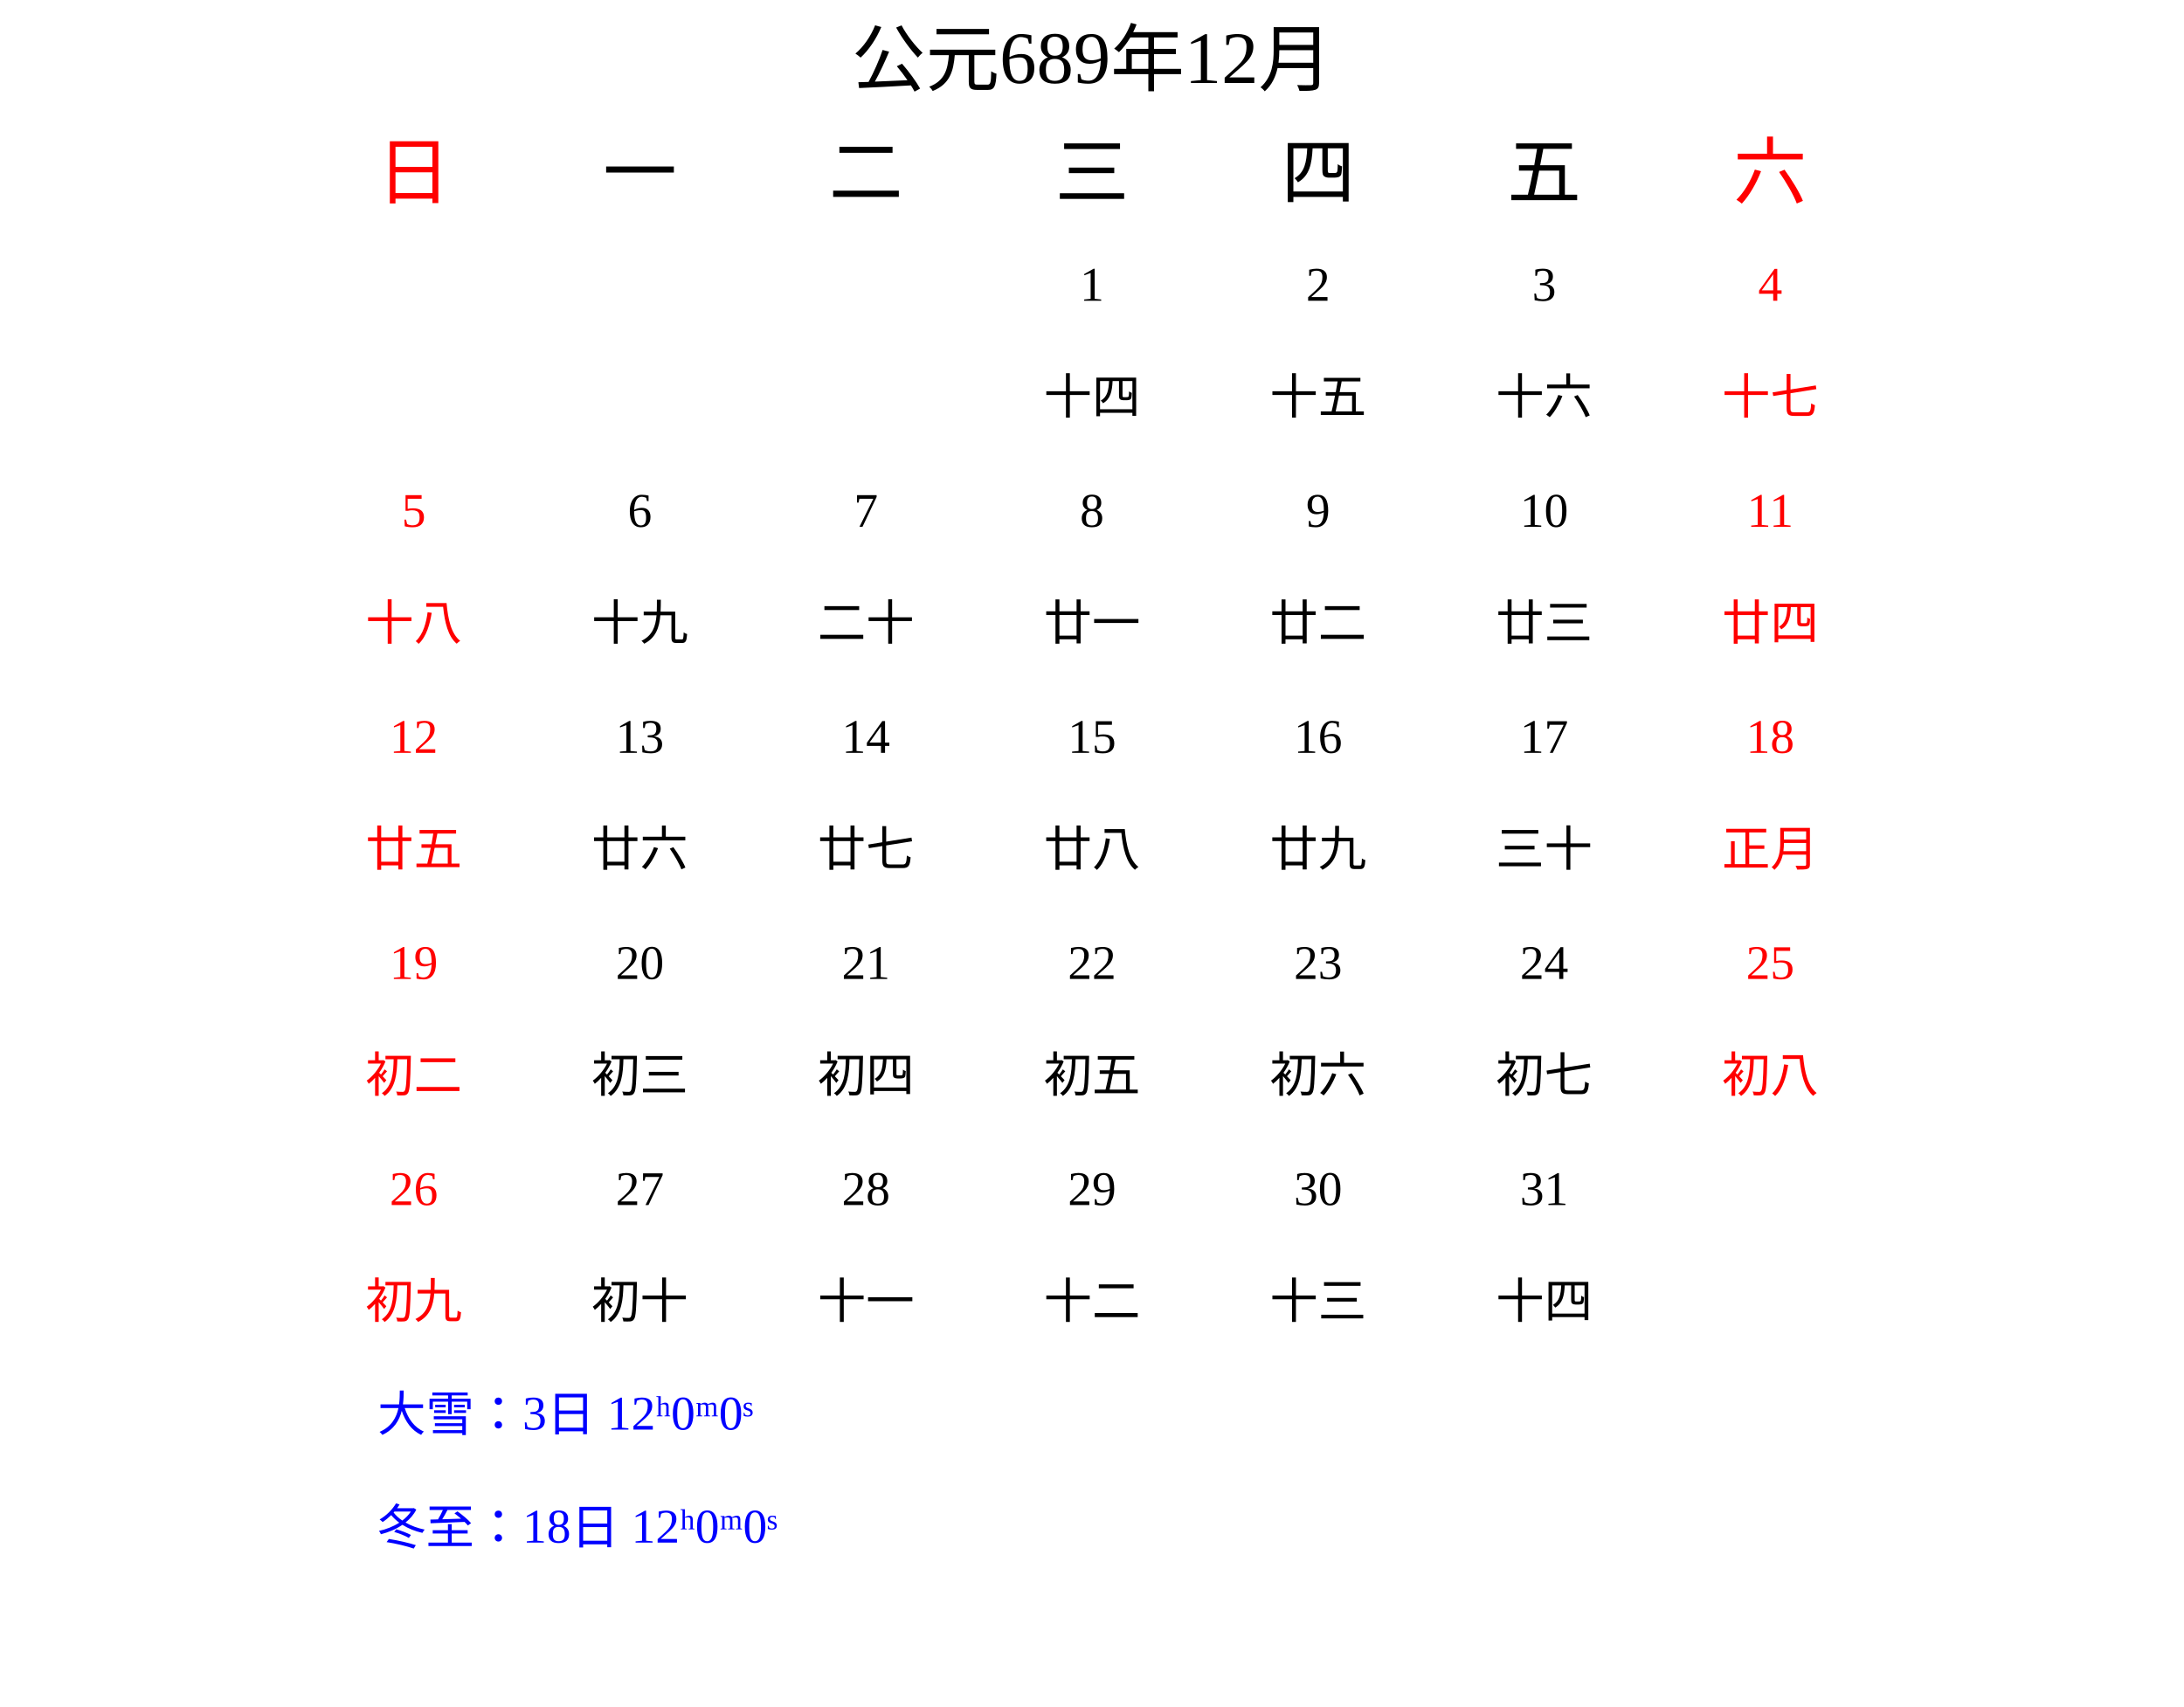
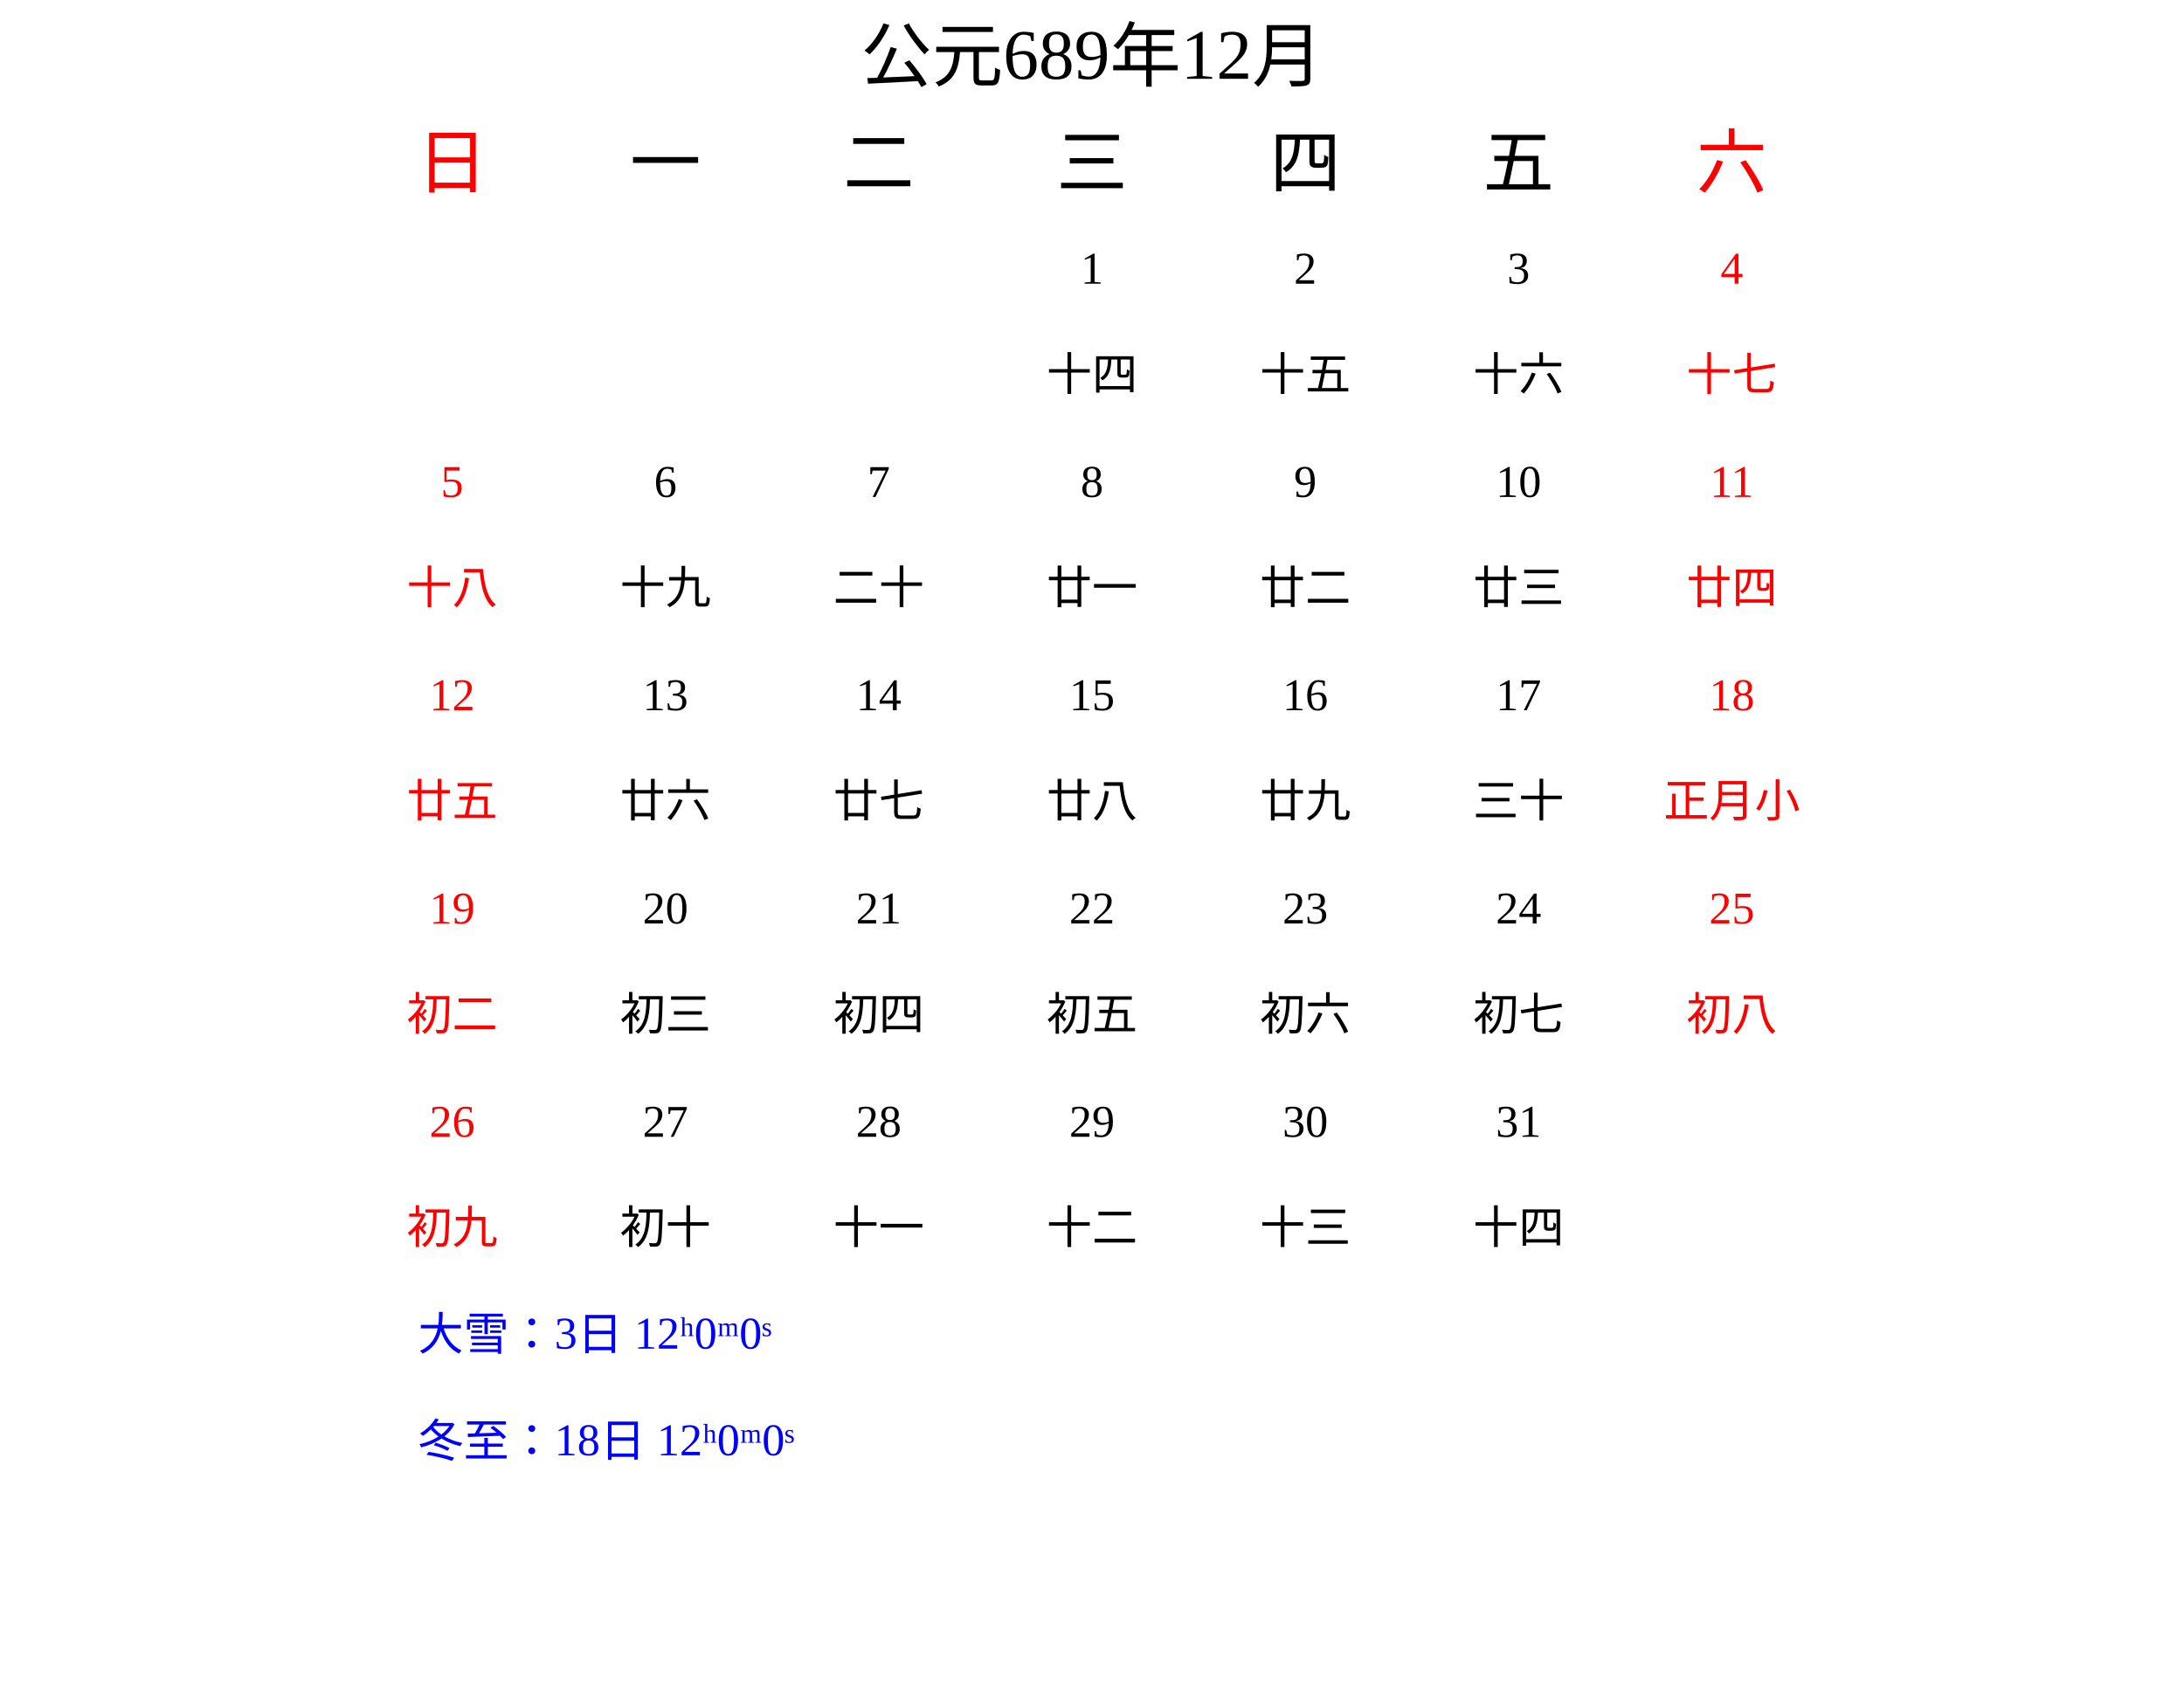
<svg xmlns="http://www.w3.org/2000/svg" width="1024" height="800">
-   <text x="512" y="40" style="font-size:26pt;fill:black;text-anchor:middle">公元689年12月</text>
-   <text x="194" y="93" style="font-size:26pt;fill:red;text-anchor:middle">日</text>
-   <text x="300" y="93" style="font-size:26pt;fill:black;text-anchor:middle">一</text>
-   <text x="406" y="93" style="font-size:26pt;fill:black;text-anchor:middle">二</text>
-   <text x="512" y="93" style="font-size:26pt;fill:black;text-anchor:middle">三</text>
-   <text x="618" y="93" style="font-size:26pt;fill:black;text-anchor:middle">四</text>
-   <text x="724" y="93" style="font-size:26pt;fill:black;text-anchor:middle">五</text>
-   <text x="830" y="93" style="font-size:26pt;fill:red;text-anchor:middle">六</text>
-   <text x="512" y="141" style="font-size:17pt;fill:black;text-anchor:middle">1</text>
-   <text x="512" y="194" style="font-size:17pt;fill:black;text-anchor:middle">十四</text>
-   <text x="618" y="141" style="font-size:17pt;fill:black;text-anchor:middle">2</text>
-   <text x="618" y="194" style="font-size:17pt;fill:black;text-anchor:middle">十五</text>
-   <text x="724" y="141" style="font-size:17pt;fill:black;text-anchor:middle">3</text>
-   <text x="724" y="194" style="font-size:17pt;fill:black;text-anchor:middle">十六</text>
-   <text x="830" y="141" style="font-size:17pt;fill:red;text-anchor:middle">4</text>
-   <text x="830" y="194" style="font-size:17pt;fill:red;text-anchor:middle">十七</text>
-   <text x="194" y="247" style="font-size:17pt;fill:red;text-anchor:middle">5</text>
-   <text x="194" y="300" style="font-size:17pt;fill:red;text-anchor:middle">十八</text>
-   <text x="300" y="247" style="font-size:17pt;fill:black;text-anchor:middle">6</text>
-   <text x="300" y="300" style="font-size:17pt;fill:black;text-anchor:middle">十九</text>
-   <text x="406" y="247" style="font-size:17pt;fill:black;text-anchor:middle">7</text>
-   <text x="406" y="300" style="font-size:17pt;fill:black;text-anchor:middle">二十</text>
-   <text x="512" y="247" style="font-size:17pt;fill:black;text-anchor:middle">8</text>
-   <text x="512" y="300" style="font-size:17pt;fill:black;text-anchor:middle">廿一</text>
-   <text x="618" y="247" style="font-size:17pt;fill:black;text-anchor:middle">9</text>
-   <text x="618" y="300" style="font-size:17pt;fill:black;text-anchor:middle">廿二</text>
-   <text x="724" y="247" style="font-size:17pt;fill:black;text-anchor:middle">10</text>
-   <text x="724" y="300" style="font-size:17pt;fill:black;text-anchor:middle">廿三</text>
-   <text x="830" y="247" style="font-size:17pt;fill:red;text-anchor:middle">11</text>
-   <text x="830" y="300" style="font-size:17pt;fill:red;text-anchor:middle">廿四</text>
-   <text x="194" y="353" style="font-size:17pt;fill:red;text-anchor:middle">12</text>
-   <text x="194" y="406" style="font-size:17pt;fill:red;text-anchor:middle">廿五</text>
-   <text x="300" y="353" style="font-size:17pt;fill:black;text-anchor:middle">13</text>
-   <text x="300" y="406" style="font-size:17pt;fill:black;text-anchor:middle">廿六</text>
-   <text x="406" y="353" style="font-size:17pt;fill:black;text-anchor:middle">14</text>
-   <text x="406" y="406" style="font-size:17pt;fill:black;text-anchor:middle">廿七</text>
-   <text x="512" y="353" style="font-size:17pt;fill:black;text-anchor:middle">15</text>
-   <text x="512" y="406" style="font-size:17pt;fill:black;text-anchor:middle">廿八</text>
-   <text x="618" y="353" style="font-size:17pt;fill:black;text-anchor:middle">16</text>
-   <text x="618" y="406" style="font-size:17pt;fill:black;text-anchor:middle">廿九</text>
-   <text x="724" y="353" style="font-size:17pt;fill:black;text-anchor:middle">17</text>
-   <text x="724" y="406" style="font-size:17pt;fill:black;text-anchor:middle">三十</text>
-   <text x="830" y="353" style="font-size:17pt;fill:red;text-anchor:middle">18</text>
-   <text x="830" y="406" style="font-size:17pt;fill:red;text-anchor:middle">正月</text>
-   <text x="194" y="459" style="font-size:17pt;fill:red;text-anchor:middle">19</text>
-   <text x="194" y="512" style="font-size:17pt;fill:red;text-anchor:middle">初二</text>
-   <text x="300" y="459" style="font-size:17pt;fill:black;text-anchor:middle">20</text>
-   <text x="300" y="512" style="font-size:17pt;fill:black;text-anchor:middle">初三</text>
-   <text x="406" y="459" style="font-size:17pt;fill:black;text-anchor:middle">21</text>
-   <text x="406" y="512" style="font-size:17pt;fill:black;text-anchor:middle">初四</text>
-   <text x="512" y="459" style="font-size:17pt;fill:black;text-anchor:middle">22</text>
-   <text x="512" y="512" style="font-size:17pt;fill:black;text-anchor:middle">初五</text>
-   <text x="618" y="459" style="font-size:17pt;fill:black;text-anchor:middle">23</text>
-   <text x="618" y="512" style="font-size:17pt;fill:black;text-anchor:middle">初六</text>
-   <text x="724" y="459" style="font-size:17pt;fill:black;text-anchor:middle">24</text>
-   <text x="724" y="512" style="font-size:17pt;fill:black;text-anchor:middle">初七</text>
-   <text x="830" y="459" style="font-size:17pt;fill:red;text-anchor:middle">25</text>
-   <text x="830" y="512" style="font-size:17pt;fill:red;text-anchor:middle">初八</text>
-   <text x="194" y="565" style="font-size:17pt;fill:red;text-anchor:middle">26</text>
-   <text x="194" y="618" style="font-size:17pt;fill:red;text-anchor:middle">初九</text>
-   <text x="300" y="565" style="font-size:17pt;fill:black;text-anchor:middle">27</text>
-   <text x="300" y="618" style="font-size:17pt;fill:black;text-anchor:middle">初十</text>
-   <text x="406" y="565" style="font-size:17pt;fill:black;text-anchor:middle">28</text>
-   <text x="406" y="618" style="font-size:17pt;fill:black;text-anchor:middle">十一</text>
-   <text x="512" y="565" style="font-size:17pt;fill:black;text-anchor:middle">29</text>
-   <text x="512" y="618" style="font-size:17pt;fill:black;text-anchor:middle">十二</text>
-   <text x="618" y="565" style="font-size:17pt;fill:black;text-anchor:middle">30</text>
-   <text x="618" y="618" style="font-size:17pt;fill:black;text-anchor:middle">十三</text>
-   <text x="724" y="565" style="font-size:17pt;fill:black;text-anchor:middle">31</text>
-   <text x="724" y="618" style="font-size:17pt;fill:black;text-anchor:middle">十四</text>
-   <text x="177" y="671" style="font-size:17pt;fill:blue;text-anchor:left">大雪：3日 12ʰ0ᵐ0ˢ</text>
-   <text x="177" y="724" style="font-size:17pt;fill:blue;text-anchor:left">冬至：18日 12ʰ0ᵐ0ˢ</text>
+   <text x="512" y="38" style="font-size:25pt;fill:black;text-anchor:middle">公元689年12月</text>
+   <text x="212" y="88" style="font-size:25pt;fill:red;text-anchor:middle">日</text>
+   <text x="312" y="88" style="font-size:25pt;fill:black;text-anchor:middle">一</text>
+   <text x="412" y="88" style="font-size:25pt;fill:black;text-anchor:middle">二</text>
+   <text x="512" y="88" style="font-size:25pt;fill:black;text-anchor:middle">三</text>
+   <text x="612" y="88" style="font-size:25pt;fill:black;text-anchor:middle">四</text>
+   <text x="712" y="88" style="font-size:25pt;fill:black;text-anchor:middle">五</text>
+   <text x="812" y="88" style="font-size:25pt;fill:red;text-anchor:middle">六</text>
+   <text x="512" y="133" style="font-size:16pt;fill:black;text-anchor:middle">1</text>
+   <text x="512" y="183" style="font-size:16pt;fill:black;text-anchor:middle">十四</text>
+   <text x="612" y="133" style="font-size:16pt;fill:black;text-anchor:middle">2</text>
+   <text x="612" y="183" style="font-size:16pt;fill:black;text-anchor:middle">十五</text>
+   <text x="712" y="133" style="font-size:16pt;fill:black;text-anchor:middle">3</text>
+   <text x="712" y="183" style="font-size:16pt;fill:black;text-anchor:middle">十六</text>
+   <text x="812" y="133" style="font-size:16pt;fill:red;text-anchor:middle">4</text>
+   <text x="812" y="183" style="font-size:16pt;fill:red;text-anchor:middle">十七</text>
+   <text x="212" y="233" style="font-size:16pt;fill:red;text-anchor:middle">5</text>
+   <text x="212" y="283" style="font-size:16pt;fill:red;text-anchor:middle">十八</text>
+   <text x="312" y="233" style="font-size:16pt;fill:black;text-anchor:middle">6</text>
+   <text x="312" y="283" style="font-size:16pt;fill:black;text-anchor:middle">十九</text>
+   <text x="412" y="233" style="font-size:16pt;fill:black;text-anchor:middle">7</text>
+   <text x="412" y="283" style="font-size:16pt;fill:black;text-anchor:middle">二十</text>
+   <text x="512" y="233" style="font-size:16pt;fill:black;text-anchor:middle">8</text>
+   <text x="512" y="283" style="font-size:16pt;fill:black;text-anchor:middle">廿一</text>
+   <text x="612" y="233" style="font-size:16pt;fill:black;text-anchor:middle">9</text>
+   <text x="612" y="283" style="font-size:16pt;fill:black;text-anchor:middle">廿二</text>
+   <text x="712" y="233" style="font-size:16pt;fill:black;text-anchor:middle">10</text>
+   <text x="712" y="283" style="font-size:16pt;fill:black;text-anchor:middle">廿三</text>
+   <text x="812" y="233" style="font-size:16pt;fill:red;text-anchor:middle">11</text>
+   <text x="812" y="283" style="font-size:16pt;fill:red;text-anchor:middle">廿四</text>
+   <text x="212" y="333" style="font-size:16pt;fill:red;text-anchor:middle">12</text>
+   <text x="212" y="383" style="font-size:16pt;fill:red;text-anchor:middle">廿五</text>
+   <text x="312" y="333" style="font-size:16pt;fill:black;text-anchor:middle">13</text>
+   <text x="312" y="383" style="font-size:16pt;fill:black;text-anchor:middle">廿六</text>
+   <text x="412" y="333" style="font-size:16pt;fill:black;text-anchor:middle">14</text>
+   <text x="412" y="383" style="font-size:16pt;fill:black;text-anchor:middle">廿七</text>
+   <text x="512" y="333" style="font-size:16pt;fill:black;text-anchor:middle">15</text>
+   <text x="512" y="383" style="font-size:16pt;fill:black;text-anchor:middle">廿八</text>
+   <text x="612" y="333" style="font-size:16pt;fill:black;text-anchor:middle">16</text>
+   <text x="612" y="383" style="font-size:16pt;fill:black;text-anchor:middle">廿九</text>
+   <text x="712" y="333" style="font-size:16pt;fill:black;text-anchor:middle">17</text>
+   <text x="712" y="383" style="font-size:16pt;fill:black;text-anchor:middle">三十</text>
+   <text x="812" y="333" style="font-size:16pt;fill:red;text-anchor:middle">18</text>
+   <text x="812" y="383" style="font-size:16pt;fill:red;text-anchor:middle">正月小</text>
+   <text x="212" y="433" style="font-size:16pt;fill:red;text-anchor:middle">19</text>
+   <text x="212" y="483" style="font-size:16pt;fill:red;text-anchor:middle">初二</text>
+   <text x="312" y="433" style="font-size:16pt;fill:black;text-anchor:middle">20</text>
+   <text x="312" y="483" style="font-size:16pt;fill:black;text-anchor:middle">初三</text>
+   <text x="412" y="433" style="font-size:16pt;fill:black;text-anchor:middle">21</text>
+   <text x="412" y="483" style="font-size:16pt;fill:black;text-anchor:middle">初四</text>
+   <text x="512" y="433" style="font-size:16pt;fill:black;text-anchor:middle">22</text>
+   <text x="512" y="483" style="font-size:16pt;fill:black;text-anchor:middle">初五</text>
+   <text x="612" y="433" style="font-size:16pt;fill:black;text-anchor:middle">23</text>
+   <text x="612" y="483" style="font-size:16pt;fill:black;text-anchor:middle">初六</text>
+   <text x="712" y="433" style="font-size:16pt;fill:black;text-anchor:middle">24</text>
+   <text x="712" y="483" style="font-size:16pt;fill:black;text-anchor:middle">初七</text>
+   <text x="812" y="433" style="font-size:16pt;fill:red;text-anchor:middle">25</text>
+   <text x="812" y="483" style="font-size:16pt;fill:red;text-anchor:middle">初八</text>
+   <text x="212" y="533" style="font-size:16pt;fill:red;text-anchor:middle">26</text>
+   <text x="212" y="583" style="font-size:16pt;fill:red;text-anchor:middle">初九</text>
+   <text x="312" y="533" style="font-size:16pt;fill:black;text-anchor:middle">27</text>
+   <text x="312" y="583" style="font-size:16pt;fill:black;text-anchor:middle">初十</text>
+   <text x="412" y="533" style="font-size:16pt;fill:black;text-anchor:middle">28</text>
+   <text x="412" y="583" style="font-size:16pt;fill:black;text-anchor:middle">十一</text>
+   <text x="512" y="533" style="font-size:16pt;fill:black;text-anchor:middle">29</text>
+   <text x="512" y="583" style="font-size:16pt;fill:black;text-anchor:middle">十二</text>
+   <text x="612" y="533" style="font-size:16pt;fill:black;text-anchor:middle">30</text>
+   <text x="612" y="583" style="font-size:16pt;fill:black;text-anchor:middle">十三</text>
+   <text x="712" y="533" style="font-size:16pt;fill:black;text-anchor:middle">31</text>
+   <text x="712" y="583" style="font-size:16pt;fill:black;text-anchor:middle">十四</text>
+   <text x="196" y="633" style="font-size:16pt;fill:blue;text-anchor:left">大雪：3日 12ʰ0ᵐ0ˢ</text>
+   <text x="196" y="683" style="font-size:16pt;fill:blue;text-anchor:left">冬至：18日 12ʰ0ᵐ0ˢ</text>
</svg>
